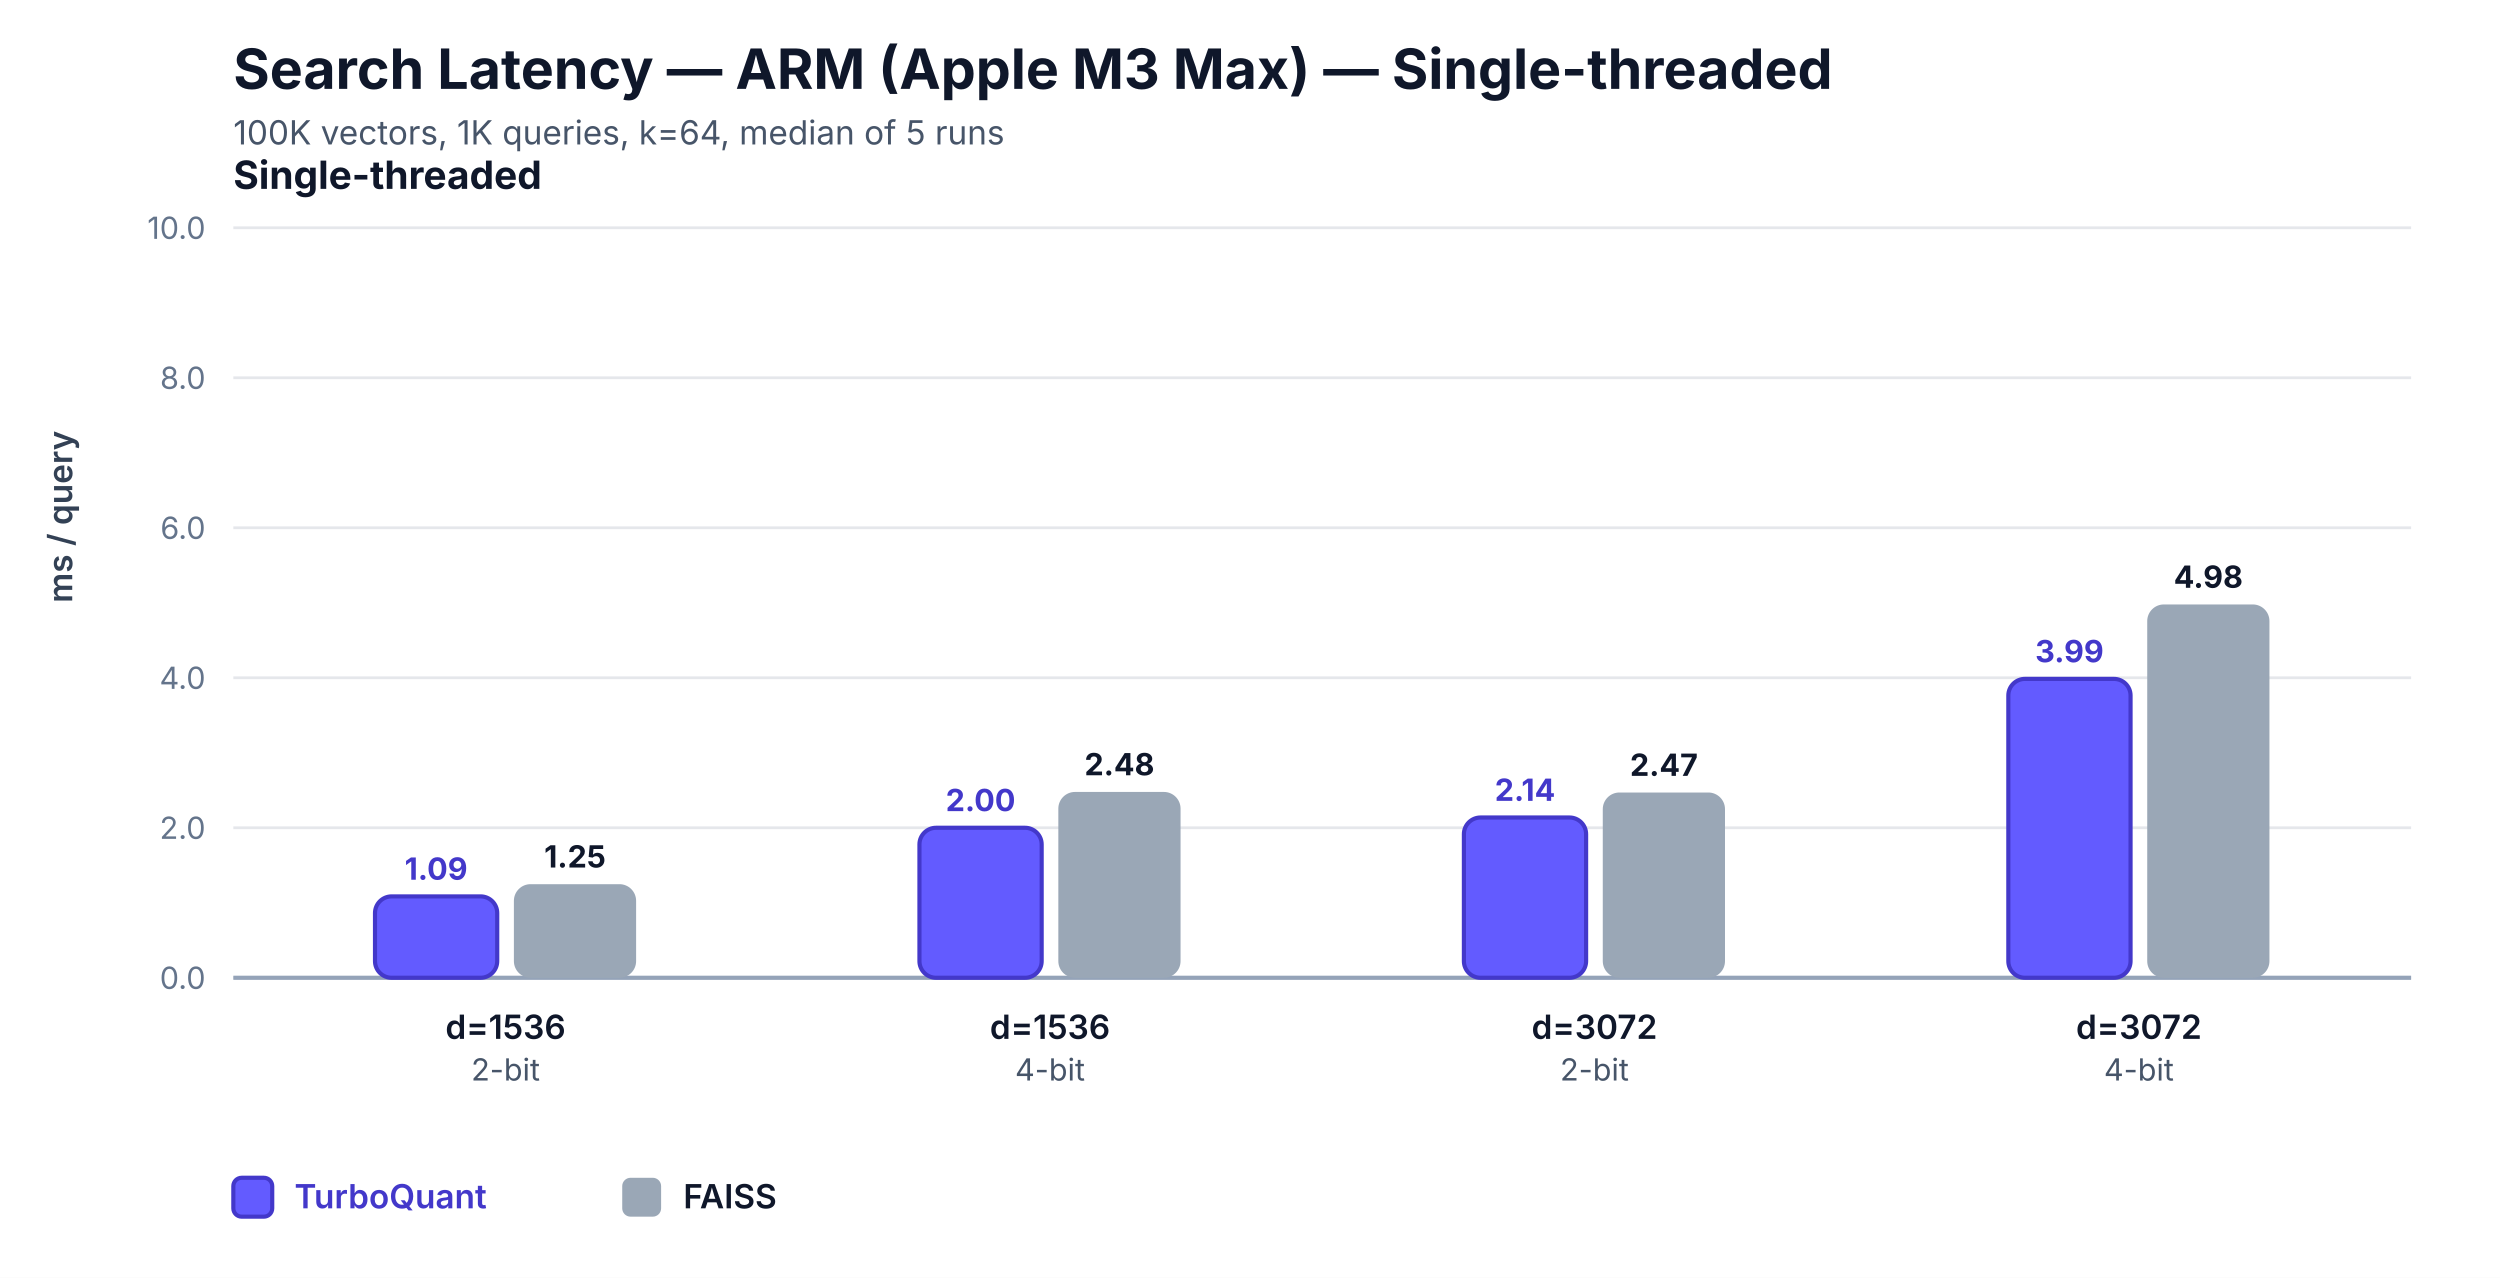
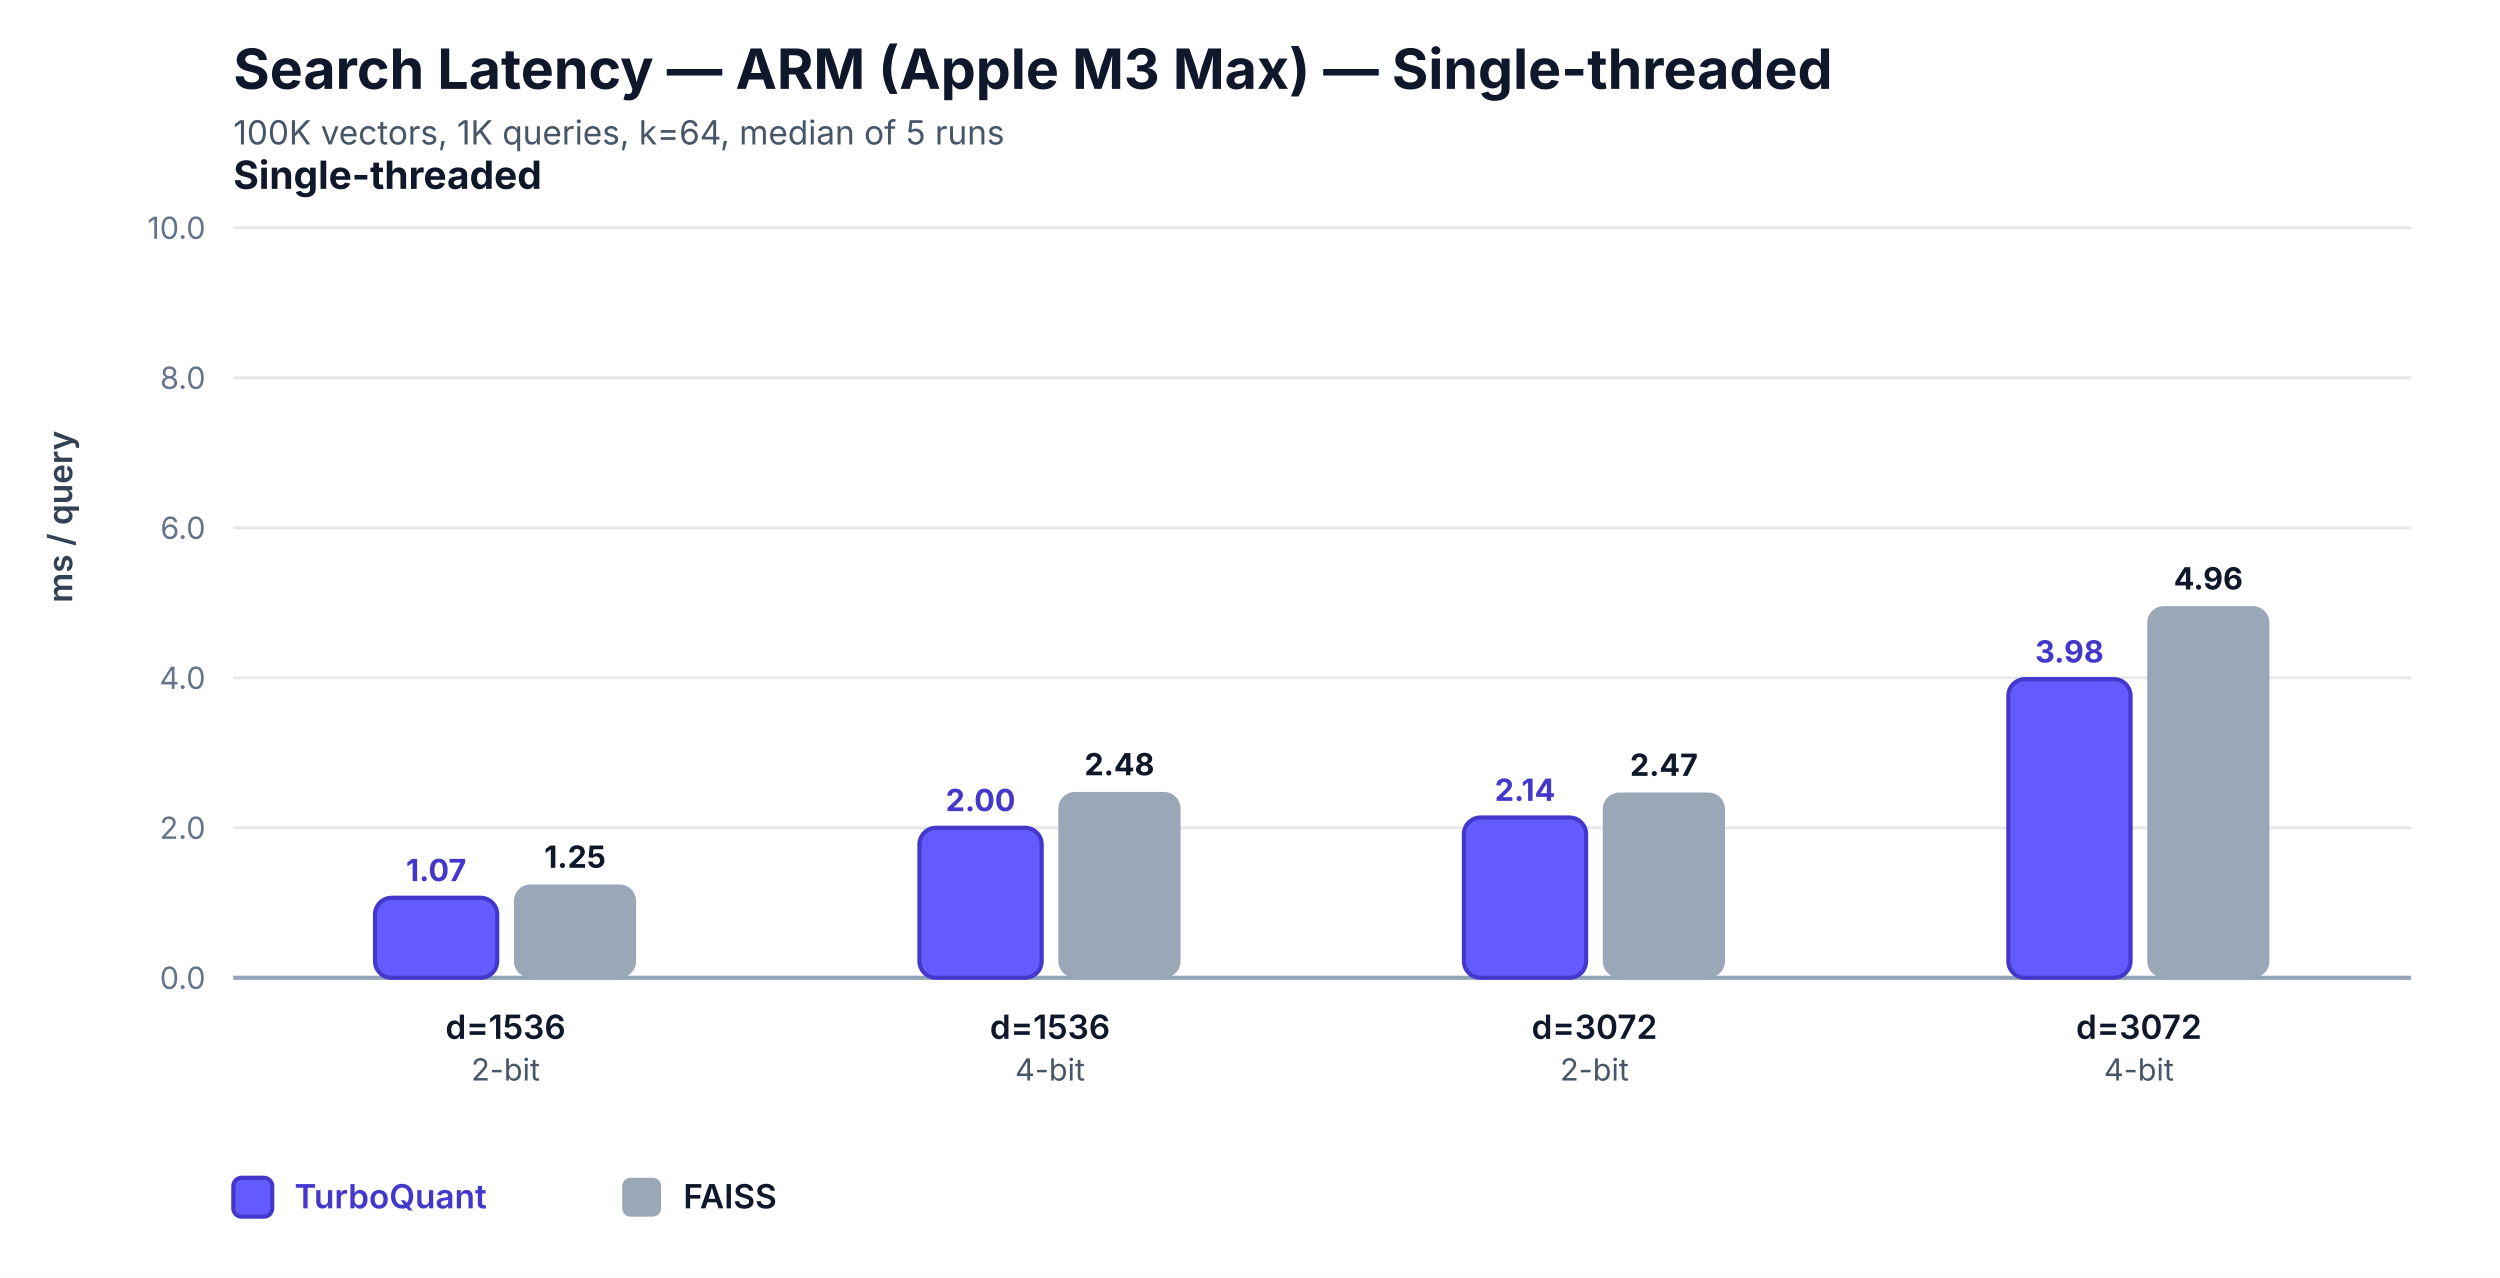
<svg xmlns="http://www.w3.org/2000/svg" width="900" height="460" viewBox="0 0 900 460" role="img" aria-label="Search Latency — ARM (Apple M3 Max) — Single-threaded">
  <style>
  .title { font: 700 20px -apple-system, BlinkMacSystemFont, "Segoe UI", sans-serif; fill: #0f172a; }
  .subtitle { font: 400 12px -apple-system, BlinkMacSystemFont, "Segoe UI", sans-serif; fill: #475569; }
  .panel { font: 700 14px -apple-system, BlinkMacSystemFont, "Segoe UI", sans-serif; fill: #0f172a; }
  .label { font: 600 12px -apple-system, BlinkMacSystemFont, "Segoe UI", sans-serif; fill: #0f172a; }
  .secondary { font: 400 11px -apple-system, BlinkMacSystemFont, "Segoe UI", sans-serif; fill: #475569; }
  .tick { font: 400 11px -apple-system, BlinkMacSystemFont, "Segoe UI", sans-serif; fill: #64748b; }
  .value { font: 700 11px -apple-system, BlinkMacSystemFont, "Segoe UI", sans-serif; fill: #0f172a; }
  .value-accent { font: 700 11px -apple-system, BlinkMacSystemFont, "Segoe UI", sans-serif; fill: #4338ca; }
  .axis { font: 600 12px -apple-system, BlinkMacSystemFont, "Segoe UI", sans-serif; fill: #334155; }
  .legend { font: 600 12px -apple-system, BlinkMacSystemFont, "Segoe UI", sans-serif; fill: #0f172a; }
</style>
  <rect width="100%" height="100%" fill="#ffffff" />
  <text x="84" y="32" class="title">Search Latency — ARM (Apple M3 Max) — Single-threaded</text>
  <text x="84" y="52" class="subtitle">100K vectors, 1K queries, k=64, median of 5 runs</text>
  <line x1="84" y1="352.0" x2="868" y2="352.0" stroke="#e5e7eb" stroke-width="1" />
  <text x="74" y="356.0" text-anchor="end" class="tick">0.0</text>
  <line x1="84" y1="298.0" x2="868" y2="298.0" stroke="#e5e7eb" stroke-width="1" />
  <text x="74" y="302.0" text-anchor="end" class="tick">2.0</text>
  <line x1="84" y1="244.0" x2="868" y2="244.0" stroke="#e5e7eb" stroke-width="1" />
  <text x="74" y="248.0" text-anchor="end" class="tick">4.0</text>
  <line x1="84" y1="190.0" x2="868" y2="190.0" stroke="#e5e7eb" stroke-width="1" />
  <text x="74" y="194.0" text-anchor="end" class="tick">6.0</text>
  <line x1="84" y1="136.0" x2="868" y2="136.0" stroke="#e5e7eb" stroke-width="1" />
  <text x="74" y="140.0" text-anchor="end" class="tick">8.0</text>
  <line x1="84" y1="82.0" x2="868" y2="82.0" stroke="#e5e7eb" stroke-width="1" />
  <text x="74" y="86.0" text-anchor="end" class="tick">10.0</text>
  <line x1="84" y1="352.0" x2="868" y2="352.0" stroke="#94a3b8" stroke-width="1.5" />
  <text x="84" y="68" class="panel">Single-threaded</text>
-   <rect x="135.0" y="322.7" width="44" height="29.3" rx="6" fill="#635bff" stroke="#4338ca" stroke-width="1.5" />
-   <rect x="185.0" y="318.3" width="44" height="33.7" rx="6" fill="#9aa7b6" />
-   <text x="157.0" y="316.7" text-anchor="middle" class="value-accent">1.09</text>
-   <text x="207.0" y="312.3" text-anchor="middle" class="value">1.25</text>
+   <rect x="135.0" y="323.2" width="44" height="28.8" rx="6" fill="#635bff" stroke="#4338ca" stroke-width="1.5" />
+   <rect x="185.0" y="318.4" width="44" height="33.6" rx="6" fill="#9aa7b6" />
+   <text x="157.0" y="317.2" text-anchor="middle" class="value-accent">1.07</text>
+   <text x="207.0" y="312.4" text-anchor="middle" class="value">1.25</text>
  <text x="182.0" y="374" text-anchor="middle" class="label">d=1536</text>
  <text x="182.0" y="389" text-anchor="middle" class="secondary">2-bit</text>
  <rect x="331.0" y="298.0" width="44" height="54.0" rx="6" fill="#635bff" stroke="#4338ca" stroke-width="1.5" />
  <rect x="381.0" y="285.1" width="44" height="66.9" rx="6" fill="#9aa7b6" />
  <text x="353.0" y="292.0" text-anchor="middle" class="value-accent">2.00</text>
  <text x="403.0" y="279.1" text-anchor="middle" class="value">2.48</text>
  <text x="378.0" y="374" text-anchor="middle" class="label">d=1536</text>
  <text x="378.0" y="389" text-anchor="middle" class="secondary">4-bit</text>
  <rect x="527.0" y="294.3" width="44" height="57.7" rx="6" fill="#635bff" stroke="#4338ca" stroke-width="1.5" />
  <rect x="577.0" y="285.3" width="44" height="66.7" rx="6" fill="#9aa7b6" />
  <text x="549.0" y="288.3" text-anchor="middle" class="value-accent">2.14</text>
  <text x="599.0" y="279.3" text-anchor="middle" class="value">2.47</text>
  <text x="574.0" y="374" text-anchor="middle" class="label">d=3072</text>
  <text x="574.0" y="389" text-anchor="middle" class="secondary">2-bit</text>
-   <rect x="723.0" y="244.4" width="44" height="107.6" rx="6" fill="#635bff" stroke="#4338ca" stroke-width="1.5" />
-   <rect x="773.0" y="217.6" width="44" height="134.4" rx="6" fill="#9aa7b6" />
-   <text x="745.0" y="238.4" text-anchor="middle" class="value-accent">3.99</text>
-   <text x="795.0" y="211.6" text-anchor="middle" class="value">4.98</text>
+   <rect x="723.0" y="244.5" width="44" height="107.5" rx="6" fill="#635bff" stroke="#4338ca" stroke-width="1.5" />
+   <rect x="773.0" y="218.2" width="44" height="133.8" rx="6" fill="#9aa7b6" />
+   <text x="745.0" y="238.5" text-anchor="middle" class="value-accent">3.98</text>
+   <text x="795.0" y="212.2" text-anchor="middle" class="value">4.96</text>
  <text x="770.0" y="374" text-anchor="middle" class="label">d=3072</text>
  <text x="770.0" y="389" text-anchor="middle" class="secondary">4-bit</text>
  <text x="26" y="217.0" transform="rotate(-90, 26, 217.0)" class="axis">ms / query</text>
  <rect x="84" y="424" width="14" height="14" rx="3" fill="#635bff" stroke="#4338ca" stroke-width="1.5" />
  <text x="106" y="435" class="legend" style="fill: #4338ca;">TurboQuant</text>
  <rect x="224" y="424" width="14" height="14" rx="3" fill="#9aa7b6" />
  <text x="246" y="435" class="legend">FAISS</text>
</svg>
